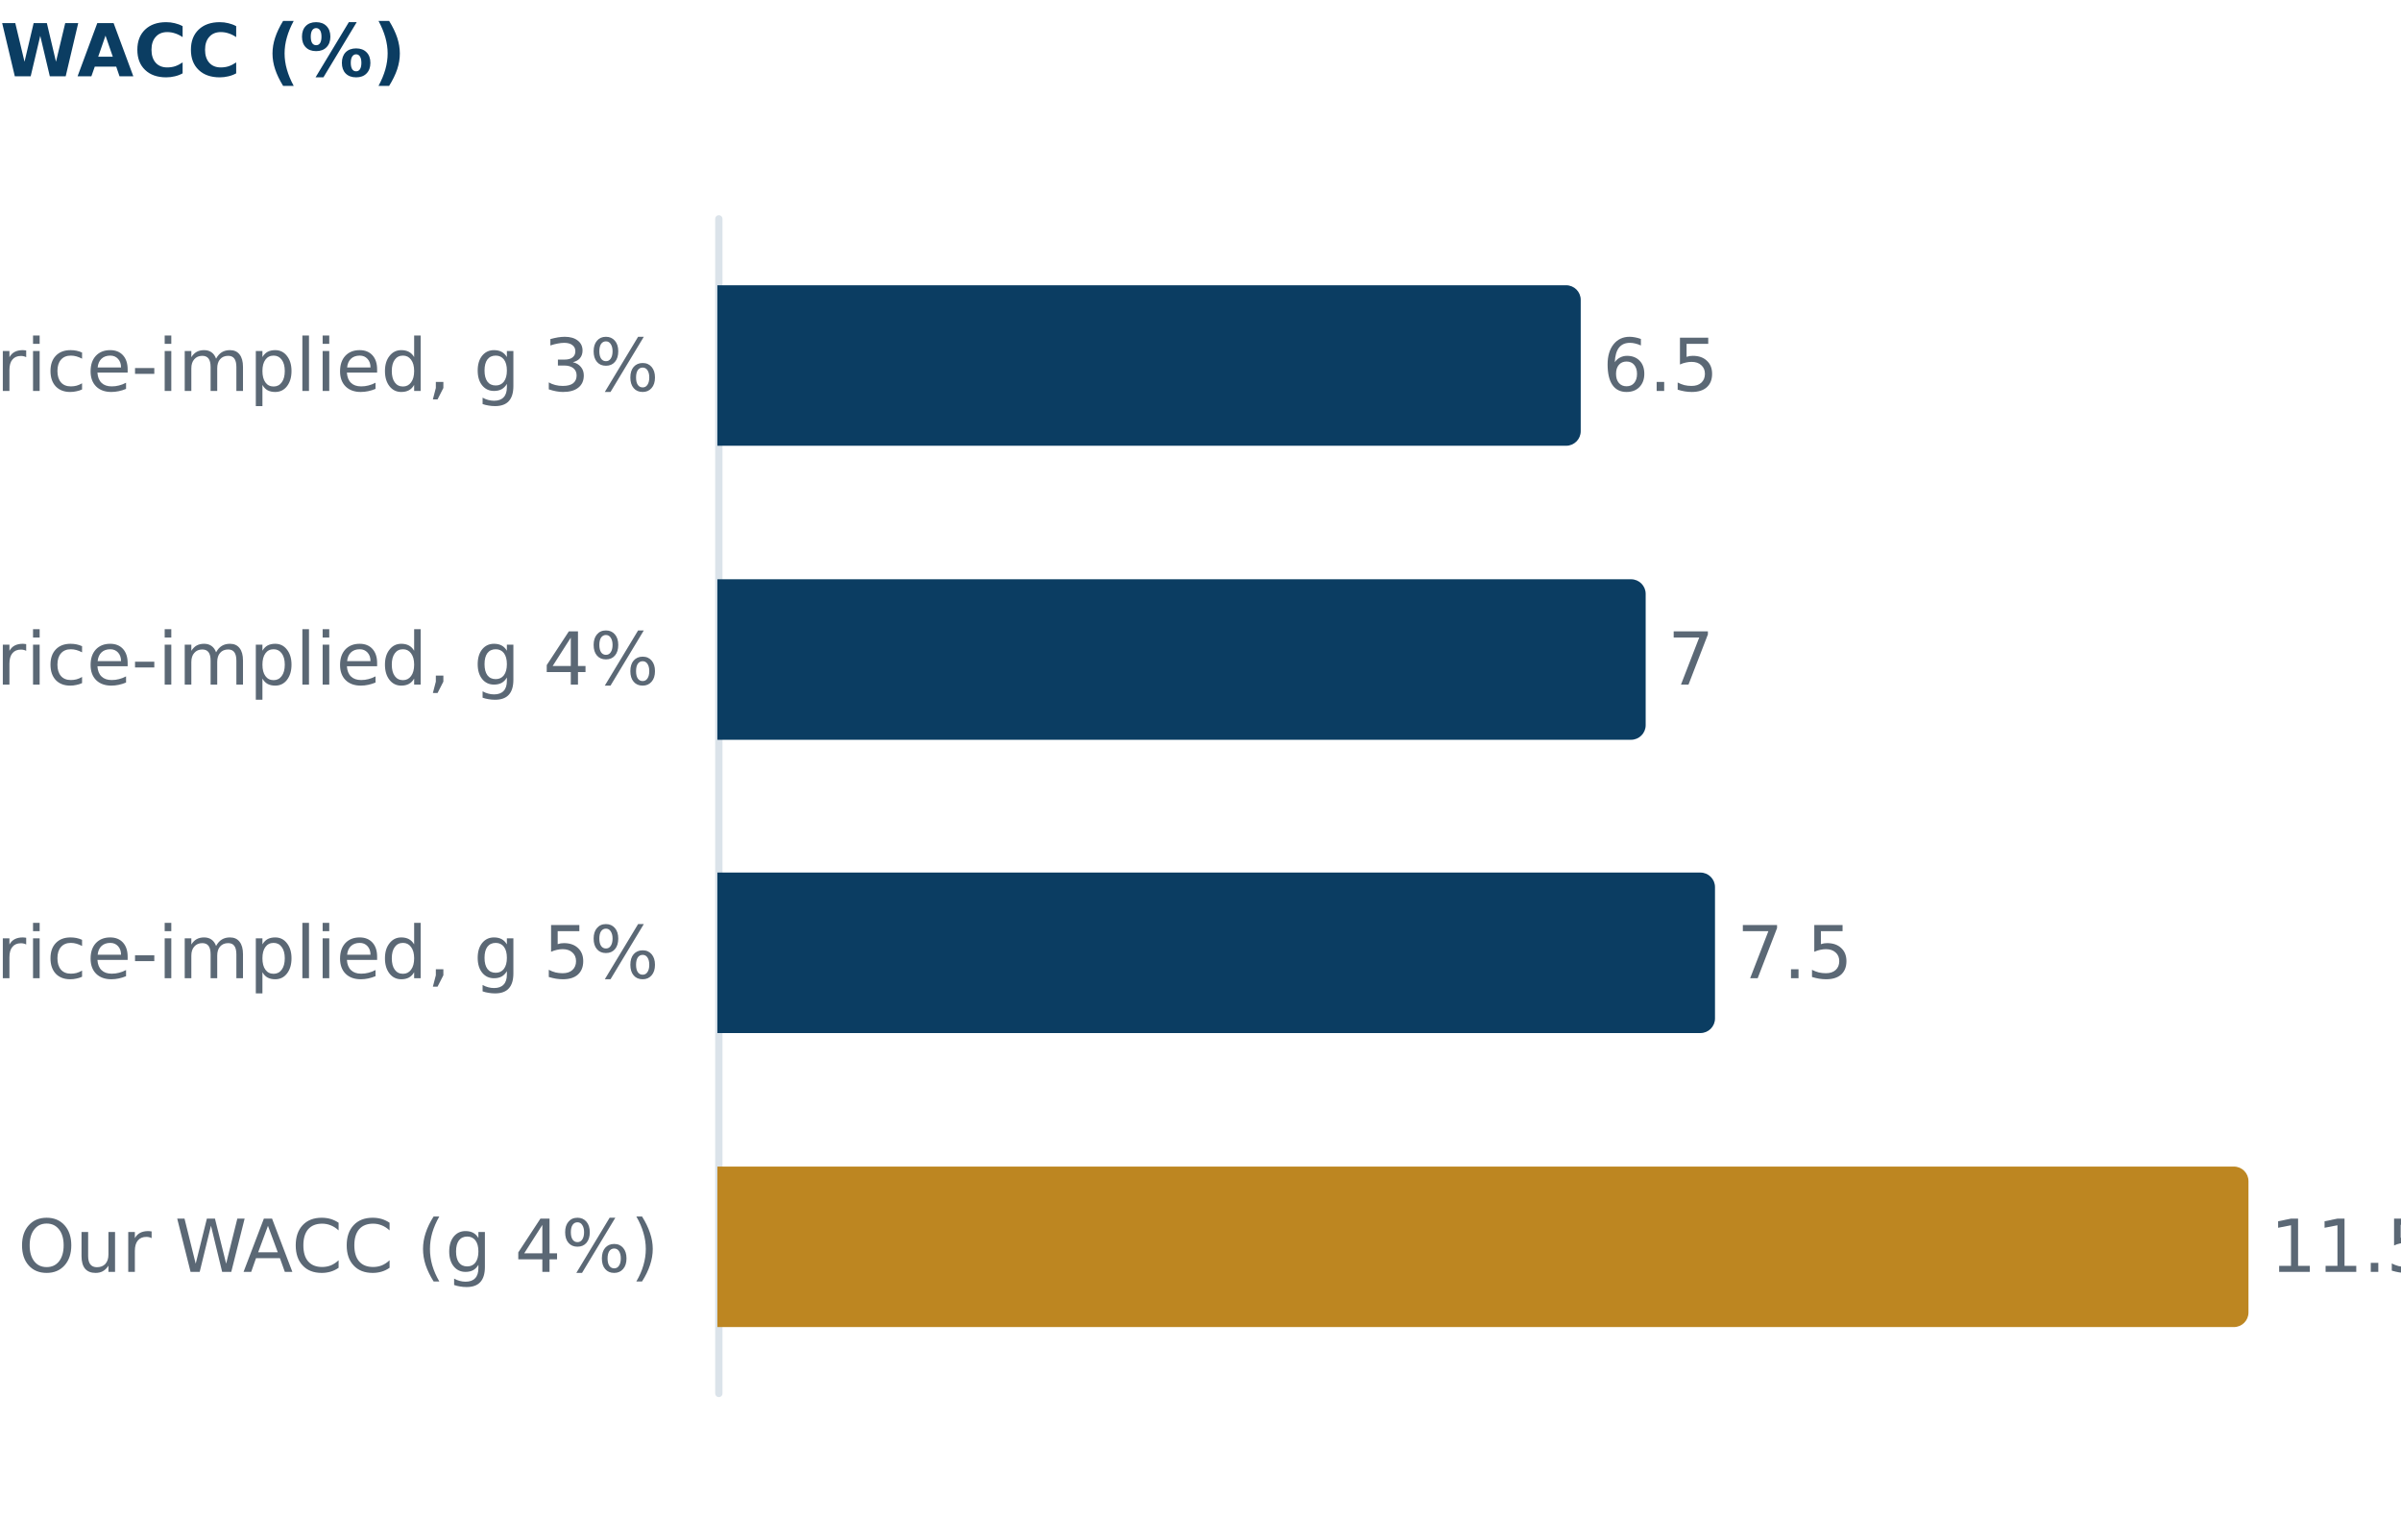
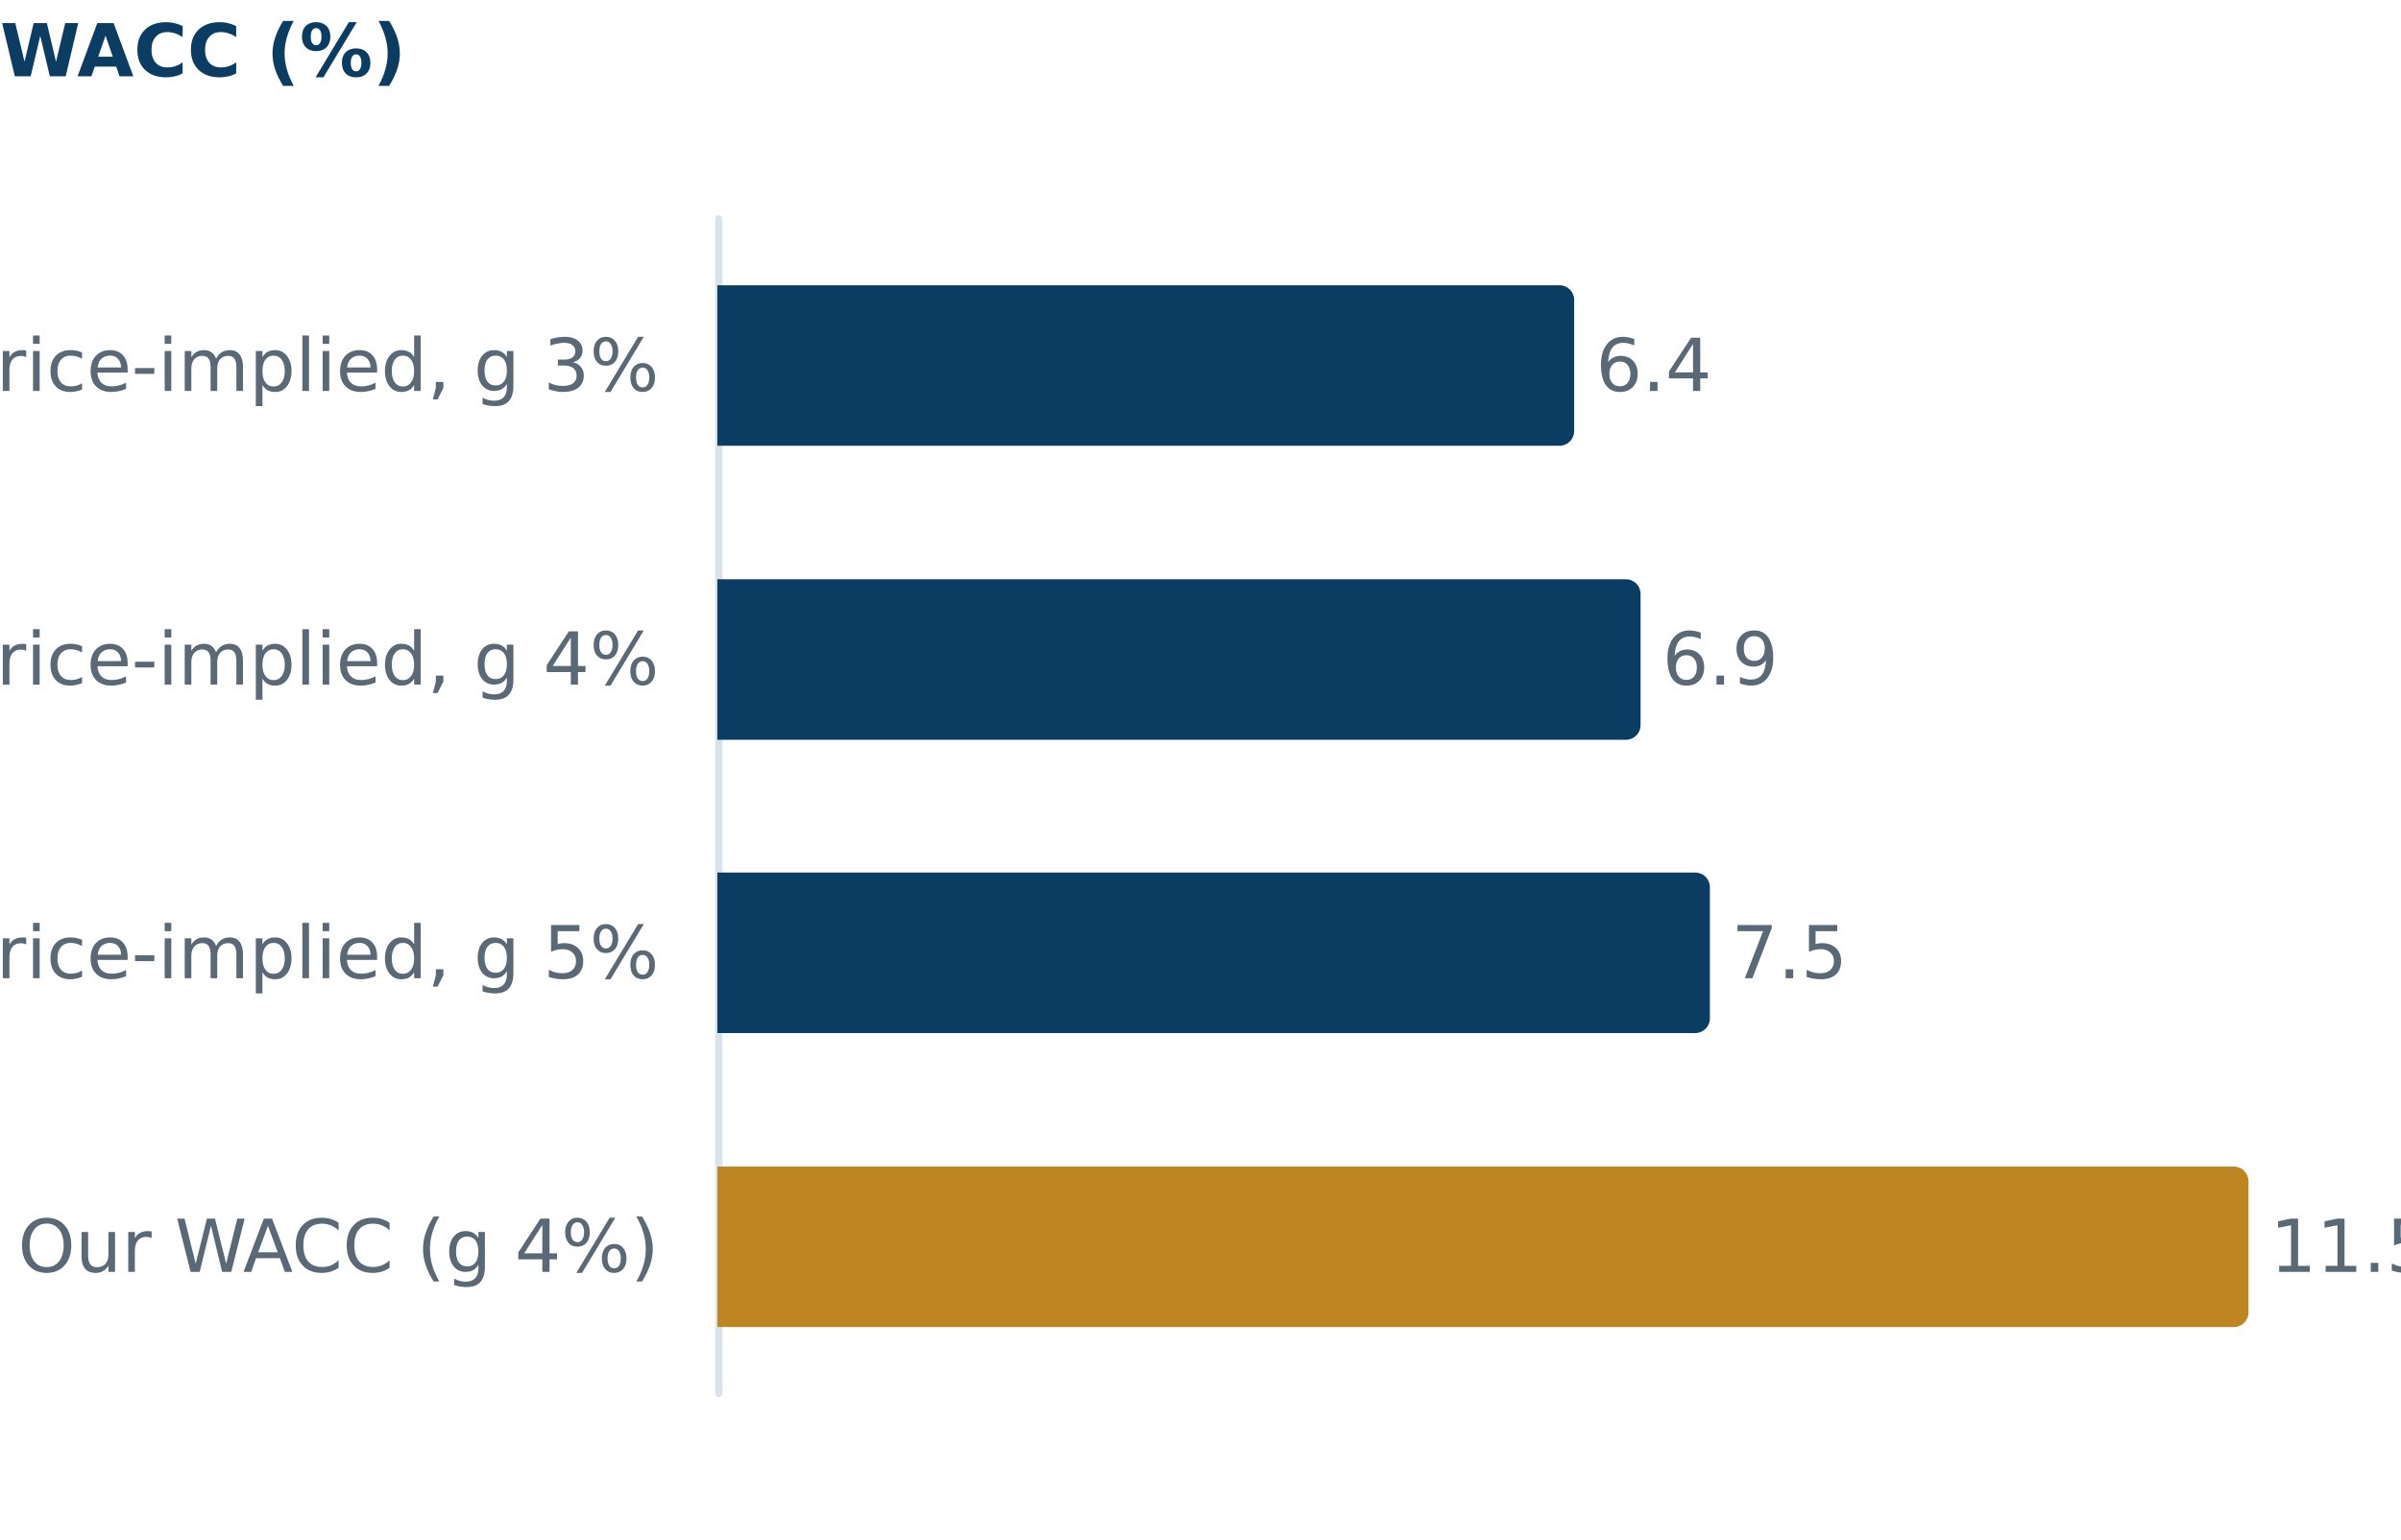
<svg xmlns="http://www.w3.org/2000/svg" preserveAspectRatio="xMidYMid meet" width="329" height="211" version="1.1" baseProfile="full" viewBox="0 0 329 211">
  <rect width="329" height="211" x="0" y="0" fill="none" />
  <text dominant-baseline="central" text-anchor="start" style="font-size:10px;font-family:Carlito, Calibri, 'DejaVu Sans', sans-serif;font-weight:700;" xml:space="preserve" y="5" transform="translate(0 2)" fill="#0b3d62">WACC (%)</text>
-   <path d="M98.5 30L98.5 191" fill="none" pointer-events="visible" stroke="#dbe3ea" stroke-linecap="round" class="zr18-cls-78" />
+   <path d="M98.5 30L98.5 191" fill="none" pointer-events="visible" stroke="#dbe3ea" stroke-linecap="round" class="zr18-cls-79" />
  <text dominant-baseline="central" text-anchor="end" style="font-size:10px;font-family:Carlito, Calibri, 'DejaVu Sans', sans-serif;" xml:space="preserve" transform="translate(90.3 50.125)" fill="#5b6875">Price-implied, g 3%</text>
  <text dominant-baseline="central" text-anchor="end" style="font-size:10px;font-family:Carlito, Calibri, 'DejaVu Sans', sans-serif;" xml:space="preserve" transform="translate(90.3 90.375)" fill="#5b6875">Price-implied, g 4%</text>
  <text dominant-baseline="central" text-anchor="end" style="font-size:10px;font-family:Carlito, Calibri, 'DejaVu Sans', sans-serif;" xml:space="preserve" transform="translate(90.3 130.625)" fill="#5b6875">Price-implied, g 5%</text>
  <text dominant-baseline="central" text-anchor="end" style="font-size:10px;font-family:Carlito, Calibri, 'DejaVu Sans', sans-serif;" xml:space="preserve" transform="translate(90.3 170.875)" fill="#5b6875">Our WACC (g 4%)</text>
-   <path d="M98.3 39.1L214.6 39.1A2 2 0 0 1 216.6 41.1L216.6 59.1A2 2 0 0 1 214.6 61.1L98.3 61.1L98.3 39.1Z" fill="#0b3d62" ecmeta_series_index="0" ecmeta_data_index="0" ecmeta_ssr_type="chart" class="zr18-cls-79" />
-   <path d="M98.3 79.4L223.5 79.4A2 2 0 0 1 225.5 81.4L225.5 99.4A2 2 0 0 1 223.5 101.4L98.3 101.4L98.3 79.4Z" fill="#0b3d62" ecmeta_series_index="0" ecmeta_data_index="1" ecmeta_ssr_type="chart" class="zr18-cls-79" />
-   <path d="M98.3 119.6L233 119.6A2 2 0 0 1 235 121.6L235 139.6A2 2 0 0 1 233 141.6L98.3 141.6L98.3 119.6Z" fill="#0b3d62" ecmeta_series_index="0" ecmeta_data_index="2" ecmeta_ssr_type="chart" class="zr18-cls-79" />
-   <path d="M98.3 159.9L306.1 159.9A2 2 0 0 1 308.1 161.9L308.1 179.9A2 2 0 0 1 306.1 181.9L98.3 181.9L98.3 159.9Z" fill="#bd8621" ecmeta_series_index="0" ecmeta_data_index="3" ecmeta_ssr_type="chart" class="zr18-cls-80" />
-   <text dominant-baseline="central" text-anchor="start" style="font-size:10px;font-family:Carlito, Calibri, 'DejaVu Sans', sans-serif;" transform="translate(219.5803 50.125)" fill="#5b6875">6.5</text>
-   <text dominant-baseline="central" text-anchor="start" style="font-size:10px;font-family:Carlito, Calibri, 'DejaVu Sans', sans-serif;" transform="translate(228.5105 90.375)" fill="#5b6875">7</text>
-   <text dominant-baseline="central" text-anchor="start" style="font-size:10px;font-family:Carlito, Calibri, 'DejaVu Sans', sans-serif;" transform="translate(237.9875 130.625)" fill="#5b6875">7.5</text>
+   <path d="M98.3 39.1L213.7 39.1A2 2 0 0 1 215.7 41.1L215.7 59.1A2 2 0 0 1 213.7 61.1L98.3 61.1L98.3 39.1Z" fill="#0b3d62" ecmeta_series_index="0" ecmeta_data_index="0" ecmeta_ssr_type="chart" class="zr18-cls-80" />
+   <path d="M98.3 79.4L222.8 79.4A2 2 0 0 1 224.8 81.4L224.8 99.4A2 2 0 0 1 222.8 101.4L98.3 101.4L98.3 79.4Z" fill="#0b3d62" ecmeta_series_index="0" ecmeta_data_index="1" ecmeta_ssr_type="chart" class="zr18-cls-80" />
+   <path d="M98.3 119.6L232.3 119.6A2 2 0 0 1 234.3 121.6L234.3 139.6A2 2 0 0 1 232.3 141.6L98.3 141.6L98.3 119.6Z" fill="#0b3d62" ecmeta_series_index="0" ecmeta_data_index="2" ecmeta_ssr_type="chart" class="zr18-cls-80" />
+   <path d="M98.3 159.9L306.1 159.9A2 2 0 0 1 308.1 161.9L308.1 179.9A2 2 0 0 1 306.1 181.9L98.3 181.9L98.3 159.9Z" fill="#bd8621" ecmeta_series_index="0" ecmeta_data_index="3" ecmeta_ssr_type="chart" class="zr18-cls-81" />
+   <text dominant-baseline="central" text-anchor="start" style="font-size:10px;font-family:Carlito, Calibri, 'DejaVu Sans', sans-serif;" transform="translate(218.669 50.125)" fill="#5b6875">6.4</text>
+   <text dominant-baseline="central" text-anchor="start" style="font-size:10px;font-family:Carlito, Calibri, 'DejaVu Sans', sans-serif;" transform="translate(227.7815 90.375)" fill="#5b6875">6.9</text>
+   <text dominant-baseline="central" text-anchor="start" style="font-size:10px;font-family:Carlito, Calibri, 'DejaVu Sans', sans-serif;" transform="translate(237.2585 130.625)" fill="#5b6875">7.5</text>
  <text dominant-baseline="central" text-anchor="start" style="font-size:10px;font-family:Carlito, Calibri, 'DejaVu Sans', sans-serif;" transform="translate(311.0698 170.875)" fill="#5b6875">11.5</text>
  <style>
- .zr18-cls-78:hover {
+ .zr18-cls-79:hover {
pointer-events:none;
}
- .zr18-cls-79:hover {
+ .zr18-cls-80:hover {
cursor:pointer;
fill:rgba(12,67,107,1);
}
- .zr18-cls-80:hover {
+ .zr18-cls-81:hover {
cursor:pointer;
fill:rgba(207,147,36,1);
}



</style>
</svg>
